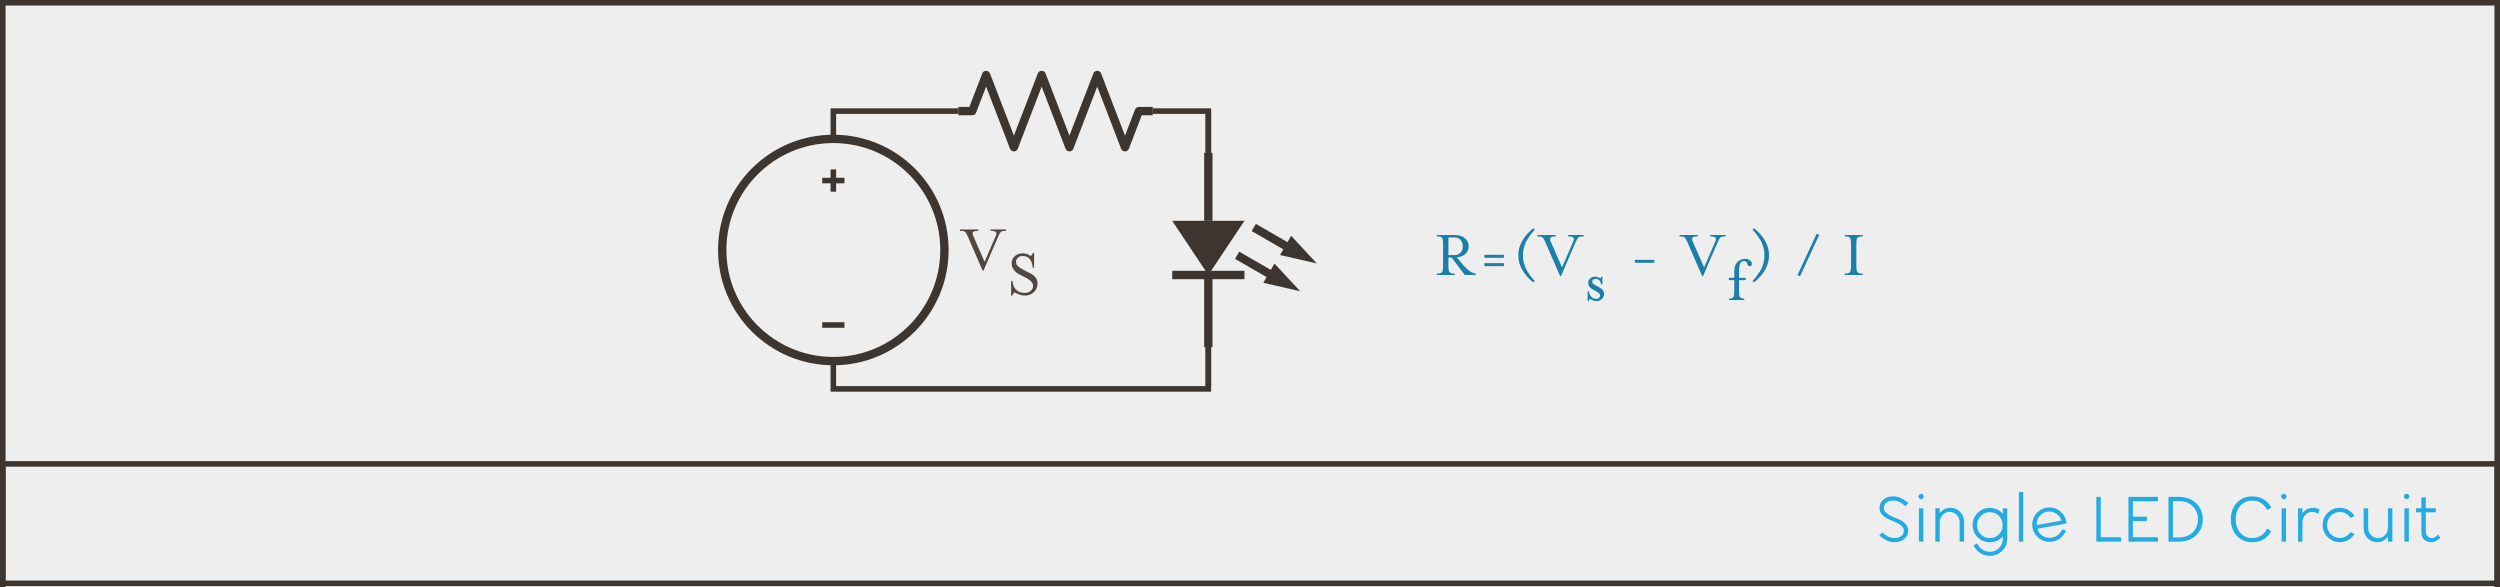
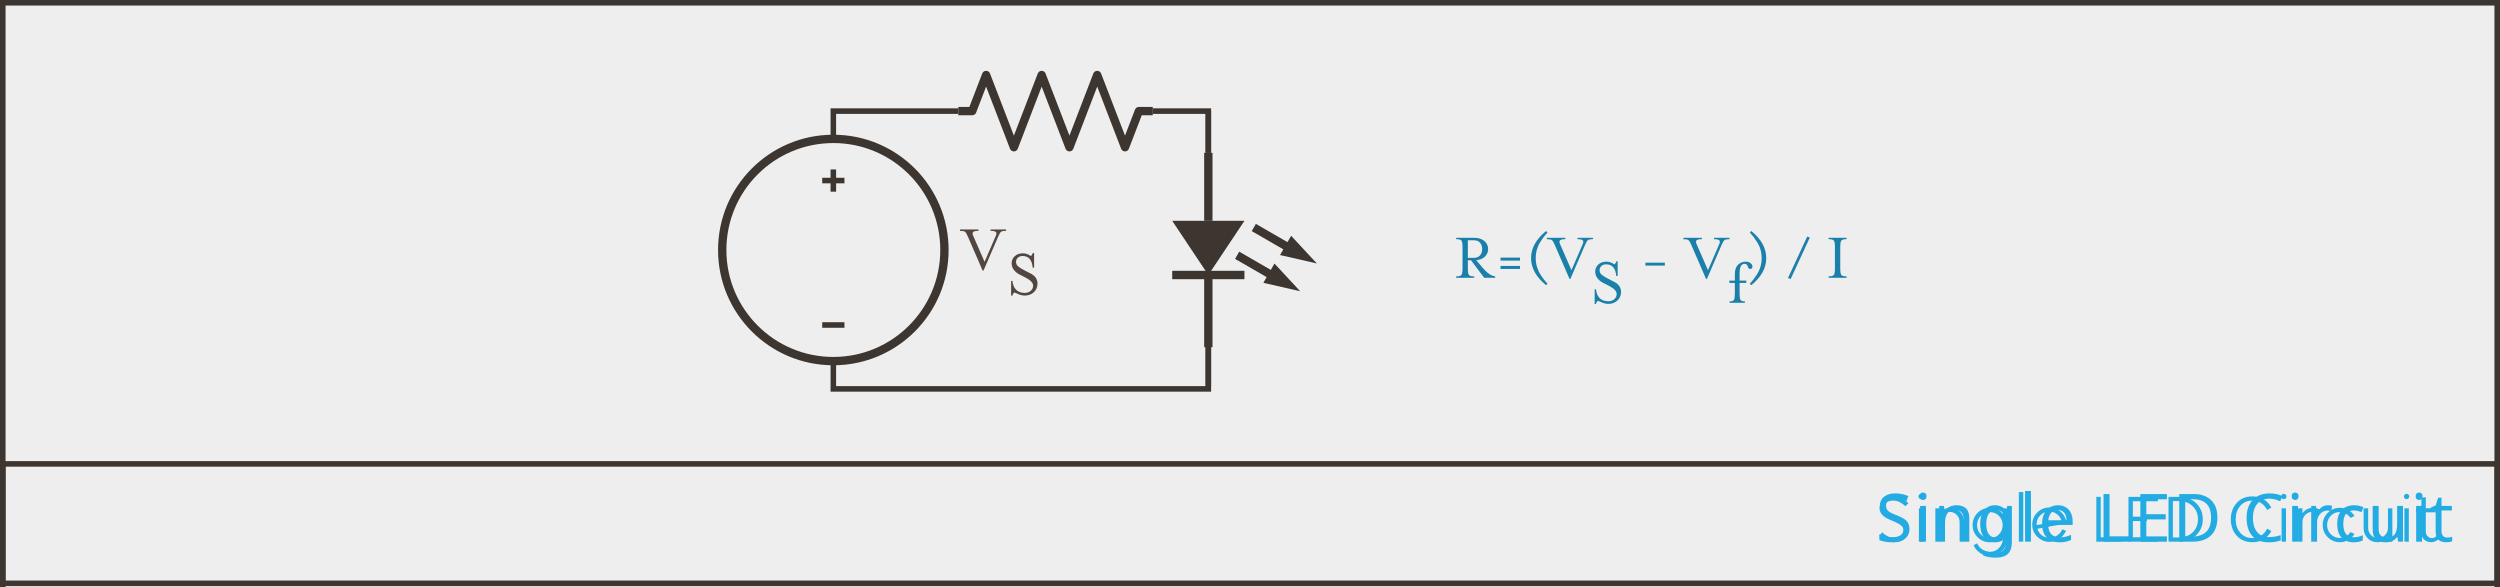
<svg xmlns="http://www.w3.org/2000/svg" width="900px" height="211px" viewBox="0 0 900 211" version="1.1">
  <g id="Single_LED_Circuit" stroke="none" stroke-width="1" fill="none" fill-rule="evenodd">
    <rect id="Rectangle" stroke="#3D3530" stroke-width="2" fill="#EEEEEE" x="1" y="1" width="898" height="408" />
+     <text id="Single-LED-Circuit" font-family="Wavehaus-66Book, Wavehaus" font-size="24" font-weight="300" letter-spacing="0.667" fill="#23ABE3">
+       <tspan x="675.352" y="195">Single LED Circuit</tspan>
+     </text>
    <path d="M681.928,195.192 C680.856,195.192 679.82,194.92 678.82,194.376 C677.82,193.832 677.064,193.288 676.552,192.744 L677.656,191.664 C678.056,192.096 678.648,192.54 679.432,192.996 C680.216,193.452 681.048,193.68 681.928,193.68 C683,193.68 683.844,193.444 684.46,192.972 C685.076,192.5 685.384,191.856 685.384,191.04 C685.384,190.352 685.084,189.752 684.484,189.24 C683.884,188.728 683.156,188.296 682.3,187.944 C681.444,187.592 680.584,187.22 679.72,186.828 C678.856,186.436 678.124,185.904 677.524,185.232 C676.924,184.56 676.624,183.768 676.624,182.856 C676.624,181.688 677.064,180.704 677.944,179.904 C678.824,179.104 680.056,178.704 681.64,178.704 C682.712,178.704 683.748,178.976 684.748,179.52 C685.748,180.064 686.504,180.608 687.016,181.152 L685.912,182.232 C685.496,181.784 684.896,181.336 684.112,180.888 C683.328,180.44 682.504,180.216 681.64,180.216 C680.568,180.216 679.724,180.452 679.108,180.924 C678.492,181.396 678.184,182.04 678.184,182.856 C678.184,183.544 678.484,184.148 679.084,184.668 C679.684,185.188 680.412,185.624 681.268,185.976 C682.124,186.328 682.984,186.696 683.848,187.08 C684.712,187.464 685.444,187.992 686.044,188.664 C686.644,189.336 686.944,190.128 686.944,191.04 C686.944,192.208 686.504,193.192 685.624,193.992 C684.744,194.792 683.512,195.192 681.928,195.192 Z M692.267,179.4 C692.091,179.592 691.867,179.688 691.595,179.688 C691.323,179.688 691.095,179.592 690.911,179.4 C690.727,179.208 690.635,178.984 690.635,178.728 C690.635,178.472 690.727,178.248 690.911,178.056 C691.095,177.864 691.323,177.768 691.595,177.768 C691.867,177.768 692.095,177.864 692.279,178.056 C692.463,178.248 692.555,178.472 692.555,178.728 C692.555,178.984 692.459,179.208 692.267,179.4 Z M690.803,195 L690.803,183 L692.387,183 L692.387,195 L690.803,195 Z M702.149,182.808 C703.541,182.808 704.709,183.3 705.653,184.284 C706.597,185.268 707.069,186.48 707.069,187.92 L707.069,195 L705.461,195 L705.461,187.968 C705.461,186.944 705.113,186.072 704.417,185.352 C703.721,184.632 702.877,184.272 701.885,184.272 C700.893,184.272 700.049,184.632 699.353,185.352 C698.657,186.072 698.309,186.944 698.309,187.968 L698.309,195 L696.725,195 L696.725,183 L698.309,183 L698.309,184.776 C699.285,183.464 700.565,182.808 702.149,182.808 Z M721.008,183.024 L722.616,183.024 L722.616,193.968 C722.6,195.712 721.972,197.172 720.732,198.348 C719.492,199.524 718.056,200.112 716.424,200.112 C714.936,200.112 713.668,199.716 712.62,198.924 C711.572,198.132 710.864,197.24 710.496,196.248 L711.792,195.6 C712.096,196.416 712.672,197.128 713.52,197.736 C714.368,198.344 715.336,198.648 716.424,198.648 C717.704,198.648 718.788,198.18 719.676,197.244 C720.564,196.308 721.016,195.216 721.032,193.968 L721.008,193.968 L721.008,193.08 C719.792,194.504 718.232,195.216 716.328,195.216 C714.616,195.216 713.156,194.612 711.948,193.404 C710.74,192.196 710.136,190.736 710.136,189.024 C710.136,187.312 710.74,185.852 711.948,184.644 C713.156,183.436 714.616,182.832 716.328,182.832 C718.216,182.832 719.776,183.544 721.008,184.968 L721.008,183.024 Z M716.352,193.728 C717.648,193.728 718.74,193.276 719.628,192.372 C720.516,191.468 720.96,190.36 720.96,189.048 C720.96,187.736 720.516,186.628 719.628,185.724 C718.74,184.82 717.648,184.368 716.352,184.368 C715.072,184.368 713.984,184.82 713.088,185.724 C712.192,186.628 711.744,187.736 711.744,189.048 C711.744,190.36 712.192,191.468 713.088,192.372 C713.984,193.276 715.072,193.728 716.352,193.728 Z M726.787,195 L726.787,177.144 L728.371,177.144 L728.371,195 L726.787,195 Z M737.797,193.608 C738.869,193.608 739.829,193.304 740.677,192.696 C741.525,192.088 742.101,191.376 742.405,190.56 L743.749,191.04 C743.381,192.048 742.665,192.976 741.601,193.824 C740.537,194.672 739.269,195.088 737.797,195.072 C736.453,195.072 735.225,194.656 734.113,193.824 C733.001,192.992 732.245,191.928 731.845,190.632 C731.685,190.104 731.605,189.528 731.605,188.904 C731.605,187.176 732.205,185.712 733.405,184.512 C734.605,183.312 736.069,182.704 737.797,182.688 C739.365,182.704 740.733,183.232 741.901,184.272 C743.069,185.312 743.741,186.6 743.917,188.136 C743.933,188.216 743.941,188.32 743.941,188.448 L733.453,190.344 C733.725,191.304 734.269,192.092 735.085,192.708 C735.901,193.324 736.805,193.624 737.797,193.608 Z M737.653,184.152 C736.453,184.168 735.425,184.6 734.569,185.448 C733.713,186.296 733.253,187.312 733.189,188.496 C733.189,188.544 733.193,188.628 733.201,188.748 C733.209,188.868 733.213,188.968 733.213,189.048 L742.141,187.44 C741.837,186.464 741.269,185.668 740.437,185.052 C739.605,184.436 738.677,184.136 737.653,184.152 Z M756.267,193.416 L763.611,193.416 L763.611,195 L754.683,195 L754.683,178.872 L756.267,178.872 L756.267,193.416 Z M776.829,180.456 L767.829,180.456 L767.829,186 L772.893,186 L772.893,187.584 L767.829,187.584 L767.829,193.416 L776.829,193.416 L776.829,195 L766.245,195 L766.245,178.872 L776.829,178.872 L776.829,180.456 Z M780.664,195 L780.664,178.872 L784.312,178.872 C786.968,178.872 789.08,179.64 790.648,181.176 C792.216,182.712 793,184.632 793,186.936 C793,189.224 792.212,191.14 790.636,192.684 C789.06,194.228 786.952,195 784.312,195 L780.664,195 Z M782.248,193.488 L784.312,193.488 C786.424,193.488 788.112,192.868 789.376,191.628 C790.64,190.388 791.272,188.824 791.272,186.936 C791.272,185.048 790.64,183.484 789.376,182.244 C788.112,181.004 786.424,180.384 784.312,180.384 L782.248,180.384 L782.248,193.488 Z M810.869,195.192 C808.501,195.192 806.613,194.404 805.205,192.828 C803.797,191.252 803.093,189.296 803.093,186.96 C803.093,184.608 803.797,182.644 805.205,181.068 C806.613,179.492 808.501,178.704 810.869,178.704 C812.437,178.704 813.801,179.064 814.961,179.784 C816.121,180.504 817.021,181.488 817.661,182.736 L816.173,183.6 C815.661,182.56 814.945,181.736 814.025,181.128 C813.105,180.52 812.053,180.216 810.869,180.216 C809.045,180.216 807.585,180.852 806.489,182.124 C805.393,183.396 804.845,185.008 804.845,186.96 C804.845,188.896 805.393,190.504 806.489,191.784 C807.585,193.064 809.045,193.704 810.869,193.704 C812.069,193.704 813.129,193.396 814.049,192.78 C814.969,192.164 815.677,191.336 816.173,190.296 L817.661,191.184 C817.021,192.432 816.121,193.412 814.961,194.124 C813.801,194.836 812.437,195.192 810.869,195.192 Z M822.84,179.4 C822.664,179.592 822.44,179.688 822.168,179.688 C821.896,179.688 821.668,179.592 821.484,179.4 C821.3,179.208 821.208,178.984 821.208,178.728 C821.208,178.472 821.3,178.248 821.484,178.056 C821.668,177.864 821.896,177.768 822.168,177.768 C822.44,177.768 822.668,177.864 822.852,178.056 C823.036,178.248 823.128,178.472 823.128,178.728 C823.128,178.984 823.032,179.208 822.84,179.4 Z M821.376,195 L821.376,183 L822.96,183 L822.96,195 L821.376,195 Z M832.723,182.808 C833.571,182.808 834.347,183.016 835.051,183.432 L834.499,185.016 C833.827,184.52 833.147,184.272 832.459,184.272 C831.451,184.272 830.603,184.628 829.915,185.34 C829.227,186.052 828.883,186.928 828.883,187.968 L828.883,195 L827.299,195 L827.299,183 L828.883,183 L828.883,184.776 C829.859,183.464 831.139,182.808 832.723,182.808 Z M842.365,195.192 C840.653,195.192 839.193,194.588 837.985,193.38 C836.777,192.172 836.173,190.712 836.173,189 C836.173,187.288 836.777,185.828 837.985,184.62 C839.193,183.412 840.653,182.808 842.365,182.808 C843.453,182.808 844.465,183.076 845.401,183.612 C846.337,184.148 847.077,184.864 847.621,185.76 L846.181,186.456 C845.749,185.8 845.197,185.28 844.525,184.896 C843.853,184.512 843.133,184.32 842.365,184.32 C841.069,184.32 839.977,184.772 839.089,185.676 C838.201,186.58 837.757,187.688 837.757,189 C837.757,190.312 838.201,191.42 839.089,192.324 C839.977,193.228 841.069,193.68 842.365,193.68 C843.133,193.68 843.853,193.488 844.525,193.104 C845.197,192.72 845.749,192.2 846.181,191.544 L847.621,192.24 C847.077,193.136 846.337,193.852 845.401,194.388 C844.465,194.924 843.453,195.192 842.365,195.192 Z M859.664,183 L861.248,183 L861.248,195 L859.664,195 L859.664,193.224 C858.688,194.536 857.408,195.192 855.824,195.192 C854.432,195.192 853.264,194.7 852.32,193.716 C851.376,192.732 850.904,191.52 850.904,190.08 L850.904,183 L852.536,183 L852.536,190.032 C852.536,191.056 852.88,191.924 853.568,192.636 C854.256,193.348 855.096,193.704 856.088,193.704 C857.096,193.704 857.944,193.348 858.632,192.636 C859.32,191.924 859.664,191.056 859.664,190.032 L859.664,183 Z M867.051,179.4 C866.875,179.592 866.651,179.688 866.379,179.688 C866.107,179.688 865.879,179.592 865.695,179.4 C865.511,179.208 865.419,178.984 865.419,178.728 C865.419,178.472 865.511,178.248 865.695,178.056 C865.879,177.864 866.107,177.768 866.379,177.768 C866.651,177.768 866.879,177.864 867.063,178.056 C867.247,178.248 867.339,178.472 867.339,178.728 C867.339,178.984 867.243,179.208 867.051,179.4 Z M865.587,195 L865.587,183 L867.171,183 L867.171,195 L865.587,195 Z M877.653,192.312 L878.445,193.536 C878.349,193.664 878.221,193.816 878.061,193.992 C877.901,194.168 877.541,194.412 876.981,194.724 C876.421,195.036 875.845,195.192 875.253,195.192 C874.245,195.192 873.401,194.892 872.721,194.292 C872.041,193.692 871.701,192.824 871.701,191.688 L871.701,184.44 L869.781,184.44 L869.781,182.976 L871.701,182.976 L871.701,179.184 L873.285,178.992 L873.285,182.976 L876.909,182.976 L876.909,184.44 L873.285,184.44 L873.285,191.328 C873.285,192.064 873.513,192.648 873.969,193.08 C874.425,193.512 874.949,193.728 875.541,193.728 C875.909,193.728 876.269,193.616 876.621,193.392 C876.973,193.168 877.233,192.948 877.401,192.732 C877.569,192.516 877.653,192.376 877.653,192.312 Z" id="Single-LED-Circuit-Copy" fill="#23ABE3" />
    <rect id="Rectangle-Copy" stroke="#3D3530" stroke-width="2" x="1" y="167" width="898" height="43" />
    <g id="Circuit" transform="translate(220, 27)">
      <g id="LED" transform="translate(229.5, 63) rotate(-270) translate(-229.5, -63) translate(194.5, 35.5)">
        <polygon id="Path-2" fill="#3D3530" points="24.5 29 44 42 24.5 55" />
        <path d="M44,42 L70,42" id="Path-2-Copy" stroke="#3D3530" stroke-width="3" />
        <path d="M44,29 L44,55" id="Path-4-Copy" stroke="#3D3530" stroke-width="3" />
        <path d="M0,42 L24.5,42" id="Path-3" stroke="#3D3530" stroke-width="3" />
        <g id="Arrow" transform="translate(43.64711, 19.94134) rotate(-150) translate(-43.64711, -19.94134) translate(39.14711, 6.441343)">
          <polygon id="Triangle" fill="#3D3530" transform="translate(4.633975, 19.63397) scale(1, -1) translate(-4.633975, -19.63397) " points="4.634 13.134 8.634 26.134 0.634 26.134" />
          <path d="M4.5,0 L4.5,20" id="Path-3" stroke="#3D3530" stroke-width="3" />
        </g>
        <g id="Arrow" transform="translate(33.64711, 13.94134) rotate(-150) translate(-33.64711, -13.94134) translate(29.14711, 0.441343)">
          <polygon id="Triangle" fill="#3D3530" transform="translate(4.633975, 19.63397) scale(1, -1) translate(-4.633975, -19.63397) " points="4.634 13.134 8.634 26.134 0.634 26.134" />
          <path d="M4.5,1.13686838e-13 L4.5,20" id="Path-3" stroke="#3D3530" stroke-width="3" />
        </g>
      </g>
      <g id="Power" transform="translate(0, 23)" />
      <g id="DC_Power" transform="translate(40, 23)">
        <circle id="Oval" stroke="#3D3530" stroke-width="3" cx="40" cy="40" r="40" />
        <g id="+" transform="translate(36, 11)" stroke="#3D3530" stroke-width="2">
          <path d="M4,4 L0,4 L4,4 L4,8 L4,4 Z M4,4 L8,4 L4,4 L4,0 L4,4 Z" id="Combined-Shape" />
        </g>
        <g id="-" transform="translate(36, 66)" stroke="#3D3530" stroke-width="2">
          <path d="M0,1 L8,1" id="Path" />
        </g>
        <path d="M102.196,33.104 C101.252,33.104 100.64,33.22 100.36,33.452 C100.08,33.684 99.74,34.264 99.34,35.192 L94.06,47.408 L93.748,47.408 L88.444,35.192 C88.044,34.264 87.704,33.684 87.424,33.452 C87.144,33.22 86.532,33.104 85.588,33.104 L85.588,32.6 L92.236,32.6 L92.236,33.104 C91.244,33.104 90.608,33.244 90.328,33.524 C90.048,33.804 90.06,34.272 90.364,34.928 L94.444,44.264 L98.476,34.928 C98.78,34.272 98.792,33.804 98.512,33.524 C98.232,33.244 97.596,33.104 96.604,33.104 L96.604,32.6 L102.196,32.6 L102.196,33.104 Z M105.172,55.28 C104.804,55.584 104.572,55.96 104.476,56.408 L103.996,56.408 L103.996,51.128 L104.5,51.128 C104.5,51.192 104.504,51.276 104.512,51.38 C104.52,51.484 104.552,51.684 104.608,51.98 C104.664,52.276 104.744,52.56 104.848,52.832 C104.952,53.104 105.116,53.408 105.34,53.744 C105.564,54.08 105.824,54.368 106.12,54.608 C106.416,54.848 106.808,55.048 107.296,55.208 C107.784,55.368 108.324,55.448 108.916,55.448 C109.78,55.448 110.496,55.2 111.064,54.704 C111.632,54.208 111.916,53.576 111.916,52.808 C111.916,51.832 110.996,50.864 109.156,49.904 L106.852,48.728 C106.1,48.328 105.468,47.784 104.956,47.096 C104.444,46.408 104.188,45.632 104.188,44.768 C104.188,43.76 104.564,42.912 105.316,42.224 C106.068,41.536 107.02,41.192 108.172,41.192 C109.228,41.192 110.204,41.52 111.1,42.176 C111.468,41.872 111.7,41.504 111.796,41.072 L112.276,41.072 L112.276,46.352 L111.772,46.352 C111.532,43.552 110.308,42.152 108.1,42.152 C107.428,42.152 106.872,42.356 106.432,42.764 C105.992,43.172 105.772,43.68 105.772,44.288 C105.772,44.88 105.984,45.38 106.408,45.788 C106.832,46.196 107.596,46.688 108.7,47.264 L110.98,48.44 C112.66,49.288 113.5,50.504 113.5,52.088 C113.5,53.368 113.056,54.408 112.168,55.208 C111.28,56.008 110.196,56.408 108.916,56.408 C108.372,56.408 107.852,56.328 107.356,56.168 C106.86,56.008 106.412,55.828 106.012,55.628 C105.612,55.428 105.332,55.312 105.172,55.28 Z" id="VS-Copy" fill="#524740" />
      </g>
      <g id="Wiring" transform="translate(80, 0)" stroke="#3D3530">
        <polyline id="Resistor" stroke-width="3" stroke-linejoin="round" points="45 13 50 13 55 0 65 26 75 0 85 26 95 0 105 26 110 13 115 13" />
        <path d="M135,28 L135,13" id="Path-4" stroke-width="2" />
        <path d="M135,112 L135,97" id="Path-4-Copy-6" stroke-width="2" />
        <polyline id="Path-14" stroke-width="2" points="45 13 0 13 0 23" />
        <polyline id="Path-15" stroke-width="2" points="115 13 135 13 135 28" />
        <polyline id="Path-16" stroke-width="2" points="135 98 135 113 0 113 0 104" />
      </g>
-       <path d="M303.544,64.824 C304.536,64.824 305.292,64.528 305.812,63.936 C306.332,63.344 306.592,62.584 306.592,61.656 C306.592,60.728 306.332,59.968 305.812,59.376 C305.292,58.784 304.536,58.488 303.544,58.488 L301.432,58.488 L301.432,64.824 L303.544,64.824 Z M304.456,65.688 L306.808,68.448 C308.376,70.32 309.864,71.336 311.272,71.496 L311.272,72 L307.312,72 L302.56,65.688 L301.432,65.688 L301.432,68.688 C301.432,69.888 301.564,70.656 301.828,70.992 C302.092,71.328 302.72,71.496 303.712,71.496 L303.712,72 L297.232,72 L297.232,71.496 C298.224,71.496 298.852,71.328 299.116,70.992 C299.38,70.656 299.512,69.888 299.512,68.688 L299.512,60.888 C299.512,59.688 299.38,58.924 299.116,58.596 C298.852,58.268 298.224,58.104 297.232,58.104 L297.232,57.6 L303.568,57.6 C305.184,57.6 306.448,57.984 307.36,58.752 C308.272,59.52 308.728,60.488 308.728,61.656 C308.728,62.728 308.348,63.632 307.588,64.368 C306.828,65.104 305.784,65.544 304.456,65.688 Z M321.4,65.808 L314.392,65.808 L314.392,64.728 L321.4,64.728 L321.4,65.808 Z M321.4,68.808 L314.392,68.808 L314.392,67.728 L321.4,67.728 L321.4,68.808 Z M332.512,74.16 L331.984,74.664 C328.384,71.72 326.584,68.472 326.584,64.92 C326.584,61.384 328.376,58.136 331.96,55.176 L332.512,55.68 C332,56.256 331.576,56.756 331.24,57.18 C330.904,57.604 330.468,58.236 329.932,59.076 C329.396,59.916 328.984,60.832 328.696,61.824 C328.408,62.816 328.264,63.848 328.264,64.92 C328.264,65.992 328.408,67.024 328.696,68.016 C328.984,69.008 329.396,69.924 329.932,70.764 C330.468,71.604 330.904,72.236 331.24,72.66 C331.576,73.084 332,73.584 332.512,74.16 Z M350.08,58.104 C349.136,58.104 348.524,58.22 348.244,58.452 C347.964,58.684 347.624,59.264 347.224,60.192 L341.944,72.408 L341.632,72.408 L336.328,60.192 C335.928,59.264 335.588,58.684 335.308,58.452 C335.028,58.22 334.416,58.104 333.472,58.104 L333.472,57.6 L340.12,57.6 L340.12,58.104 C339.128,58.104 338.492,58.244 338.212,58.524 C337.932,58.804 337.944,59.272 338.248,59.928 L342.328,69.264 L346.36,59.928 C346.664,59.272 346.676,58.804 346.396,58.524 C346.116,58.244 345.48,58.104 344.488,58.104 L344.488,57.6 L350.08,57.6 L350.08,58.104 Z M357.472,78.792 C357.472,79.56 357.196,80.188 356.644,80.676 C356.092,81.164 355.416,81.408 354.616,81.408 C354.328,81.408 354.032,81.352 353.728,81.24 C353.424,81.128 353.18,81.02 352.996,80.916 C352.812,80.812 352.64,80.732 352.48,80.676 C352.32,80.62 352.208,80.648 352.144,80.76 C352.08,80.872 352.048,81.088 352.048,81.408 L351.544,81.408 L351.544,77.904 L352.048,77.904 C352.048,78.528 352.288,79.132 352.768,79.716 C353.248,80.3 353.88,80.592 354.664,80.592 C355.048,80.592 355.372,80.472 355.636,80.232 C355.9,79.992 356.032,79.704 356.032,79.368 C356.032,78.872 355.584,78.384 354.688,77.904 L353.344,77.184 C352.288,76.608 351.76,75.808 351.76,74.784 C351.76,74.16 352.004,73.64 352.492,73.224 C352.98,72.808 353.544,72.6 354.184,72.6 C354.728,72.6 355.288,72.744 355.864,73.032 C356.056,73.144 356.188,73.18 356.26,73.14 C356.332,73.1 356.368,72.92 356.368,72.6 L356.872,72.6 L356.872,75.384 L356.368,75.384 C356.368,74.856 356.188,74.388 355.828,73.98 C355.468,73.572 355,73.368 354.424,73.368 C354.024,73.368 353.72,73.464 353.512,73.656 C353.304,73.848 353.2,74.096 353.2,74.4 C353.2,74.672 353.304,74.908 353.512,75.108 C353.72,75.308 354.104,75.56 354.664,75.864 L355.816,76.488 C356.92,77.112 357.472,77.88 357.472,78.792 Z M375.544,67.608 L368.536,67.608 L368.536,66.552 L375.544,66.552 L375.544,67.608 Z M401.224,58.104 C400.28,58.104 399.668,58.22 399.388,58.452 C399.108,58.684 398.768,59.264 398.368,60.192 L393.088,72.408 L392.776,72.408 L387.472,60.192 C387.072,59.264 386.732,58.684 386.452,58.452 C386.172,58.22 385.56,58.104 384.616,58.104 L384.616,57.6 L391.264,57.6 L391.264,58.104 C390.272,58.104 389.636,58.244 389.356,58.524 C389.076,58.804 389.088,59.272 389.392,59.928 L393.472,69.264 L397.504,59.928 C397.808,59.272 397.82,58.804 397.54,58.524 C397.26,58.244 396.624,58.104 395.632,58.104 L395.632,57.6 L401.224,57.6 L401.224,58.104 Z M406.048,73.848 L406.048,77.688 C406.048,78.888 406.164,79.656 406.396,79.992 C406.628,80.328 407.144,80.496 407.944,80.496 L407.944,81 L402.448,81 L402.448,80.496 C403.248,80.496 403.764,80.328 403.996,79.992 C404.228,79.656 404.344,78.888 404.344,77.688 L404.344,73.848 L402.376,73.848 L402.376,73.008 L404.344,73.008 L404.344,70.704 C404.344,69.184 404.724,68.052 405.484,67.308 C406.244,66.564 407.176,66.192 408.28,66.192 C409.016,66.192 409.6,66.38 410.032,66.756 C410.464,67.132 410.68,67.536 410.68,67.968 C410.68,68.224 410.612,68.432 410.476,68.592 C410.34,68.752 410.144,68.832 409.888,68.832 C409.632,68.832 409.432,68.736 409.288,68.544 C409.144,68.352 409.048,68.14 409,67.908 C408.952,67.676 408.832,67.464 408.64,67.272 C408.448,67.08 408.184,66.984 407.848,66.984 C407.224,66.984 406.768,67.268 406.48,67.836 C406.192,68.404 406.048,69.36 406.048,70.704 L406.048,73.008 L408.448,73.008 L408.448,73.848 L406.048,73.848 Z M416.848,64.92 C416.848,68.488 415.056,71.736 411.472,74.664 L410.92,74.16 C411.448,73.568 411.876,73.064 412.204,72.648 C412.532,72.232 412.968,71.604 413.512,70.764 C414.056,69.924 414.472,69.008 414.76,68.016 C415.048,67.024 415.192,65.992 415.192,64.92 C415.192,63.848 415.048,62.816 414.76,61.824 C414.472,60.832 414.056,59.916 413.512,59.076 C412.968,58.236 412.532,57.608 412.204,57.192 C411.876,56.776 411.448,56.272 410.92,55.68 L411.496,55.176 C415.064,58.12 416.848,61.368 416.848,64.92 Z M434.944,57.504 L428.032,72.432 L427.072,72.096 L433.984,57.168 L434.944,57.504 Z M450.568,72 L444.088,72 L444.088,71.496 C445.08,71.496 445.708,71.328 445.972,70.992 C446.236,70.656 446.368,69.888 446.368,68.688 L446.368,60.888 C446.368,59.688 446.236,58.924 445.972,58.596 C445.708,58.268 445.08,58.104 444.088,58.104 L444.088,57.6 L450.568,57.6 L450.568,58.104 C449.576,58.104 448.948,58.268 448.684,58.596 C448.42,58.924 448.288,59.688 448.288,60.888 L448.288,68.688 C448.288,69.888 448.42,70.656 448.684,70.992 C448.948,71.328 449.576,71.496 450.568,71.496 L450.568,72 Z" id="R=(Vs---Vf)-/-I-Copy" fill="#1A80AA" />
+       <path d="M310.54,65.824 C311.532,65.824 312.288,65.528 312.808,64.936 C313.328,64.344 313.588,63.584 313.588,62.656 C313.588,61.728 313.328,60.968 312.808,60.376 C312.288,59.784 311.532,59.488 310.54,59.488 L308.428,59.488 L308.428,65.824 L310.54,65.824 Z M311.452,66.688 L313.804,69.448 C315.372,71.32 316.86,72.336 318.268,72.496 L318.268,73 L314.308,73 L309.556,66.688 L308.428,66.688 L308.428,69.688 C308.428,70.888 308.56,71.656 308.824,71.992 C309.088,72.328 309.716,72.496 310.708,72.496 L310.708,73 L304.228,73 L304.228,72.496 C305.22,72.496 305.848,72.328 306.112,71.992 C306.376,71.656 306.508,70.888 306.508,69.688 L306.508,61.888 C306.508,60.688 306.376,59.924 306.112,59.596 C305.848,59.268 305.22,59.104 304.228,59.104 L304.228,58.6 L310.564,58.6 C312.18,58.6 313.444,58.984 314.356,59.752 C315.268,60.52 315.724,61.488 315.724,62.656 C315.724,63.728 315.344,64.632 314.584,65.368 C313.824,66.104 312.78,66.544 311.452,66.688 Z M327.196,66.808 L320.188,66.808 L320.188,65.728 L327.196,65.728 L327.196,66.808 Z M327.196,69.808 L320.188,69.808 L320.188,68.728 L327.196,68.728 L327.196,69.808 Z M337.108,75.16 L336.58,75.664 C332.98,72.72 331.18,69.472 331.18,65.92 C331.18,62.384 332.972,59.136 336.556,56.176 L337.108,56.68 C336.596,57.256 336.172,57.756 335.836,58.18 C335.5,58.604 335.064,59.236 334.528,60.076 C333.992,60.916 333.58,61.832 333.292,62.824 C333.004,63.816 332.86,64.848 332.86,65.92 C332.86,66.992 333.004,68.024 333.292,69.016 C333.58,70.008 333.992,70.924 334.528,71.764 C335.064,72.604 335.5,73.236 335.836,73.66 C336.172,74.084 336.596,74.584 337.108,75.16 Z M353.476,59.104 C352.532,59.104 351.92,59.22 351.64,59.452 C351.36,59.684 351.02,60.264 350.62,61.192 L345.34,73.408 L345.028,73.408 L339.724,61.192 C339.324,60.264 338.984,59.684 338.704,59.452 C338.424,59.22 337.812,59.104 336.868,59.104 L336.868,58.6 L343.516,58.6 L343.516,59.104 C342.524,59.104 341.888,59.244 341.608,59.524 C341.328,59.804 341.34,60.272 341.644,60.928 L345.724,70.264 L349.756,60.928 C350.06,60.272 350.072,59.804 349.792,59.524 C349.512,59.244 348.876,59.104 347.884,59.104 L347.884,58.6 L353.476,58.6 L353.476,59.104 Z M355.252,81.28 C354.884,81.584 354.652,81.96 354.556,82.408 L354.076,82.408 L354.076,77.128 L354.58,77.128 C354.58,77.192 354.584,77.276 354.592,77.38 C354.6,77.484 354.632,77.684 354.688,77.98 C354.744,78.276 354.824,78.56 354.928,78.832 C355.032,79.104 355.196,79.408 355.42,79.744 C355.644,80.08 355.904,80.368 356.2,80.608 C356.496,80.848 356.888,81.048 357.376,81.208 C357.864,81.368 358.404,81.448 358.996,81.448 C359.86,81.448 360.576,81.2 361.144,80.704 C361.712,80.208 361.996,79.576 361.996,78.808 C361.996,77.832 361.076,76.864 359.236,75.904 L356.932,74.728 C356.18,74.328 355.548,73.784 355.036,73.096 C354.524,72.408 354.268,71.632 354.268,70.768 C354.268,69.76 354.644,68.912 355.396,68.224 C356.148,67.536 357.1,67.192 358.252,67.192 C359.308,67.192 360.284,67.52 361.18,68.176 C361.548,67.872 361.78,67.504 361.876,67.072 L362.356,67.072 L362.356,72.352 L361.852,72.352 C361.612,69.552 360.388,68.152 358.18,68.152 C357.508,68.152 356.952,68.356 356.512,68.764 C356.072,69.172 355.852,69.68 355.852,70.288 C355.852,70.88 356.064,71.38 356.488,71.788 C356.912,72.196 357.676,72.688 358.78,73.264 L361.06,74.44 C362.74,75.288 363.58,76.504 363.58,78.088 C363.58,79.368 363.136,80.408 362.248,81.208 C361.36,82.008 360.276,82.408 358.996,82.408 C358.452,82.408 357.932,82.328 357.436,82.168 C356.94,82.008 356.492,81.828 356.092,81.628 C355.692,81.428 355.412,81.312 355.252,81.28 Z M379.348,68.608 L372.34,68.608 L372.34,67.552 L379.348,67.552 L379.348,68.608 Z M402.628,59.104 C401.684,59.104 401.072,59.22 400.792,59.452 C400.512,59.684 400.172,60.264 399.772,61.192 L394.492,73.408 L394.18,73.408 L388.876,61.192 C388.476,60.264 388.136,59.684 387.856,59.452 C387.576,59.22 386.964,59.104 386.02,59.104 L386.02,58.6 L392.668,58.6 L392.668,59.104 C391.676,59.104 391.04,59.244 390.76,59.524 C390.48,59.804 390.492,60.272 390.796,60.928 L394.876,70.264 L398.908,60.928 C399.212,60.272 399.224,59.804 398.944,59.524 C398.664,59.244 398.028,59.104 397.036,59.104 L397.036,58.6 L402.628,58.6 L402.628,59.104 Z M406.252,74.848 L406.252,78.688 C406.252,79.888 406.368,80.656 406.6,80.992 C406.832,81.328 407.348,81.496 408.148,81.496 L408.148,82 L402.652,82 L402.652,81.496 C403.452,81.496 403.968,81.328 404.2,80.992 C404.432,80.656 404.548,79.888 404.548,78.688 L404.548,74.848 L402.58,74.848 L402.58,74.008 L404.548,74.008 L404.548,71.704 C404.548,70.184 404.928,69.052 405.688,68.308 C406.448,67.564 407.38,67.192 408.484,67.192 C409.22,67.192 409.804,67.38 410.236,67.756 C410.668,68.132 410.884,68.536 410.884,68.968 C410.884,69.224 410.816,69.432 410.68,69.592 C410.544,69.752 410.348,69.832 410.092,69.832 C409.836,69.832 409.636,69.736 409.492,69.544 C409.348,69.352 409.252,69.14 409.204,68.908 C409.156,68.676 409.036,68.464 408.844,68.272 C408.652,68.08 408.388,67.984 408.052,67.984 C407.428,67.984 406.972,68.268 406.684,68.836 C406.396,69.404 406.252,70.36 406.252,71.704 L406.252,74.008 L408.652,74.008 L408.652,74.848 L406.252,74.848 Z M415.852,65.92 C415.852,69.488 414.06,72.736 410.476,75.664 L409.924,75.16 C410.452,74.568 410.88,74.064 411.208,73.648 C411.536,73.232 411.972,72.604 412.516,71.764 C413.06,70.924 413.476,70.008 413.764,69.016 C414.052,68.024 414.196,66.992 414.196,65.92 C414.196,64.848 414.052,63.816 413.764,62.824 C413.476,61.832 413.06,60.916 412.516,60.076 C411.972,59.236 411.536,58.608 411.208,58.192 C410.88,57.776 410.452,57.272 409.924,56.68 L410.5,56.176 C414.068,59.12 415.852,62.368 415.852,65.92 Z M431.548,58.504 L424.636,73.432 L423.676,73.096 L430.588,58.168 L431.548,58.504 Z M444.772,73 L438.292,73 L438.292,72.496 C439.284,72.496 439.912,72.328 440.176,71.992 C440.44,71.656 440.572,70.888 440.572,69.688 L440.572,61.888 C440.572,60.688 440.44,59.924 440.176,59.596 C439.912,59.268 439.284,59.104 438.292,59.104 L438.292,58.6 L444.772,58.6 L444.772,59.104 C443.78,59.104 443.152,59.268 442.888,59.596 C442.624,59.924 442.492,60.688 442.492,61.888 L442.492,69.688 C442.492,70.888 442.624,71.656 442.888,71.992 C443.152,72.328 443.78,72.496 444.772,72.496 L444.772,73 Z" id="R=(VS---Vf)-/-I-Copy" fill="#1A80AA" />
    </g>
  </g>
</svg>
